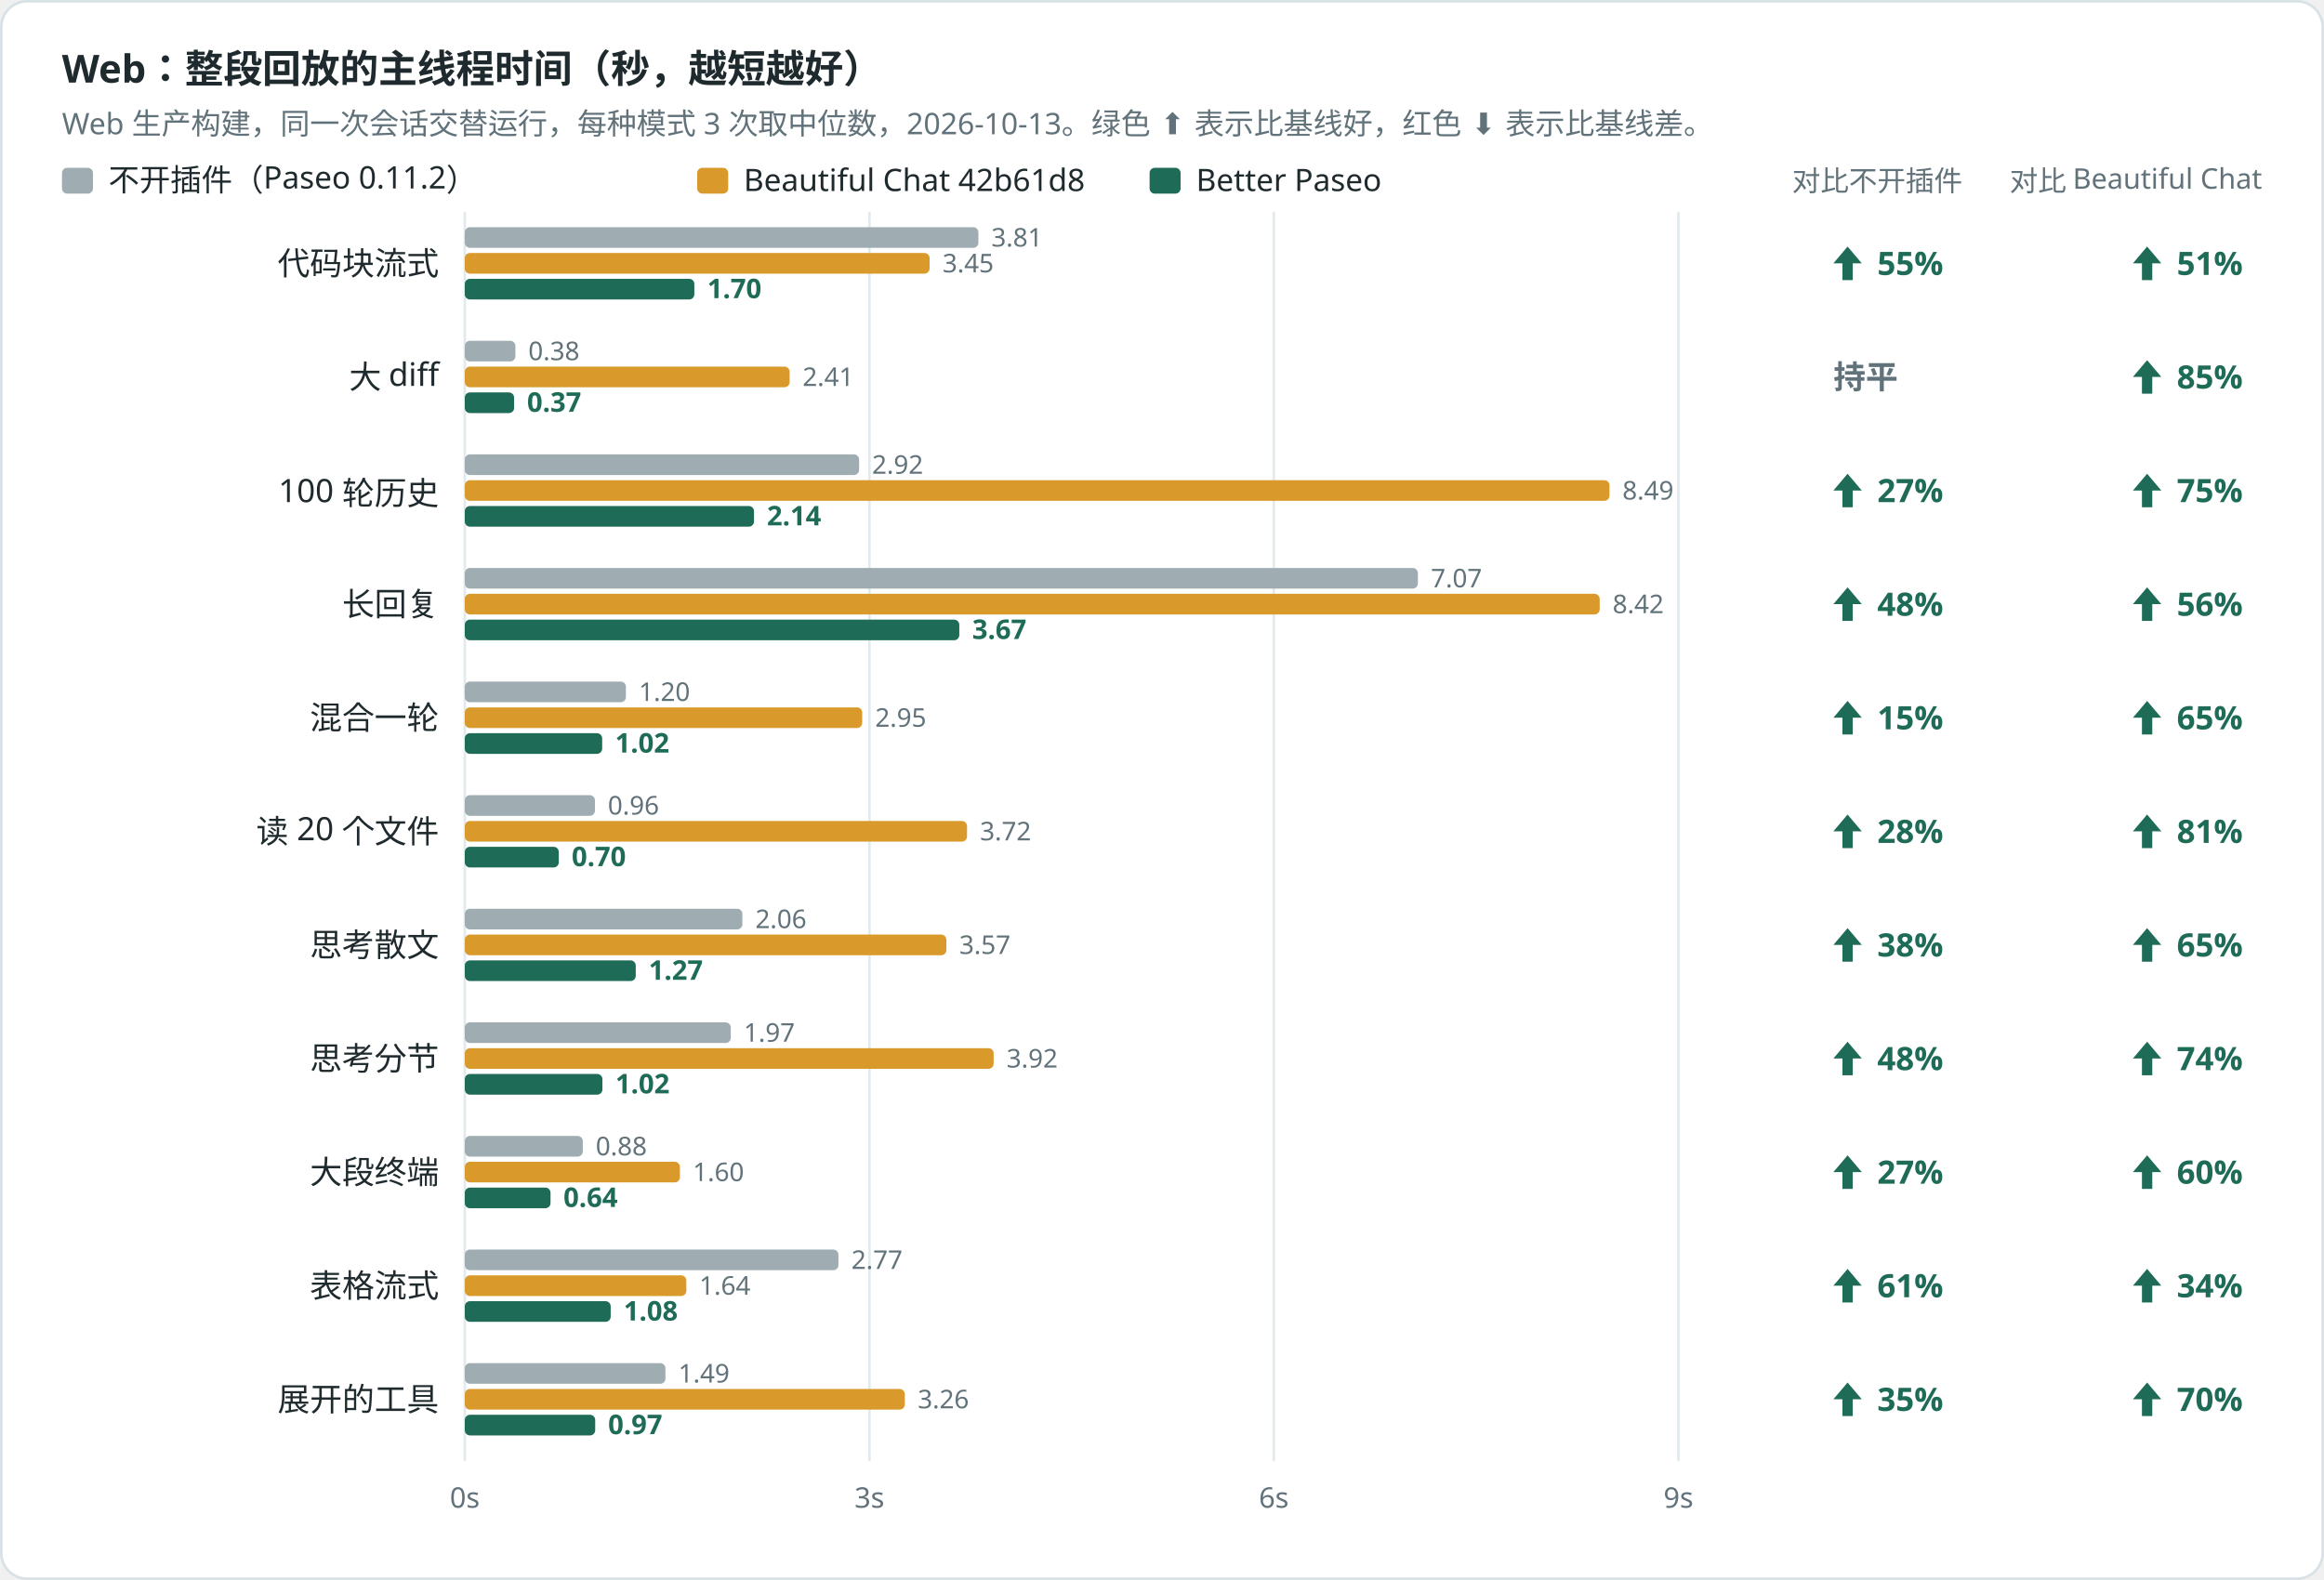
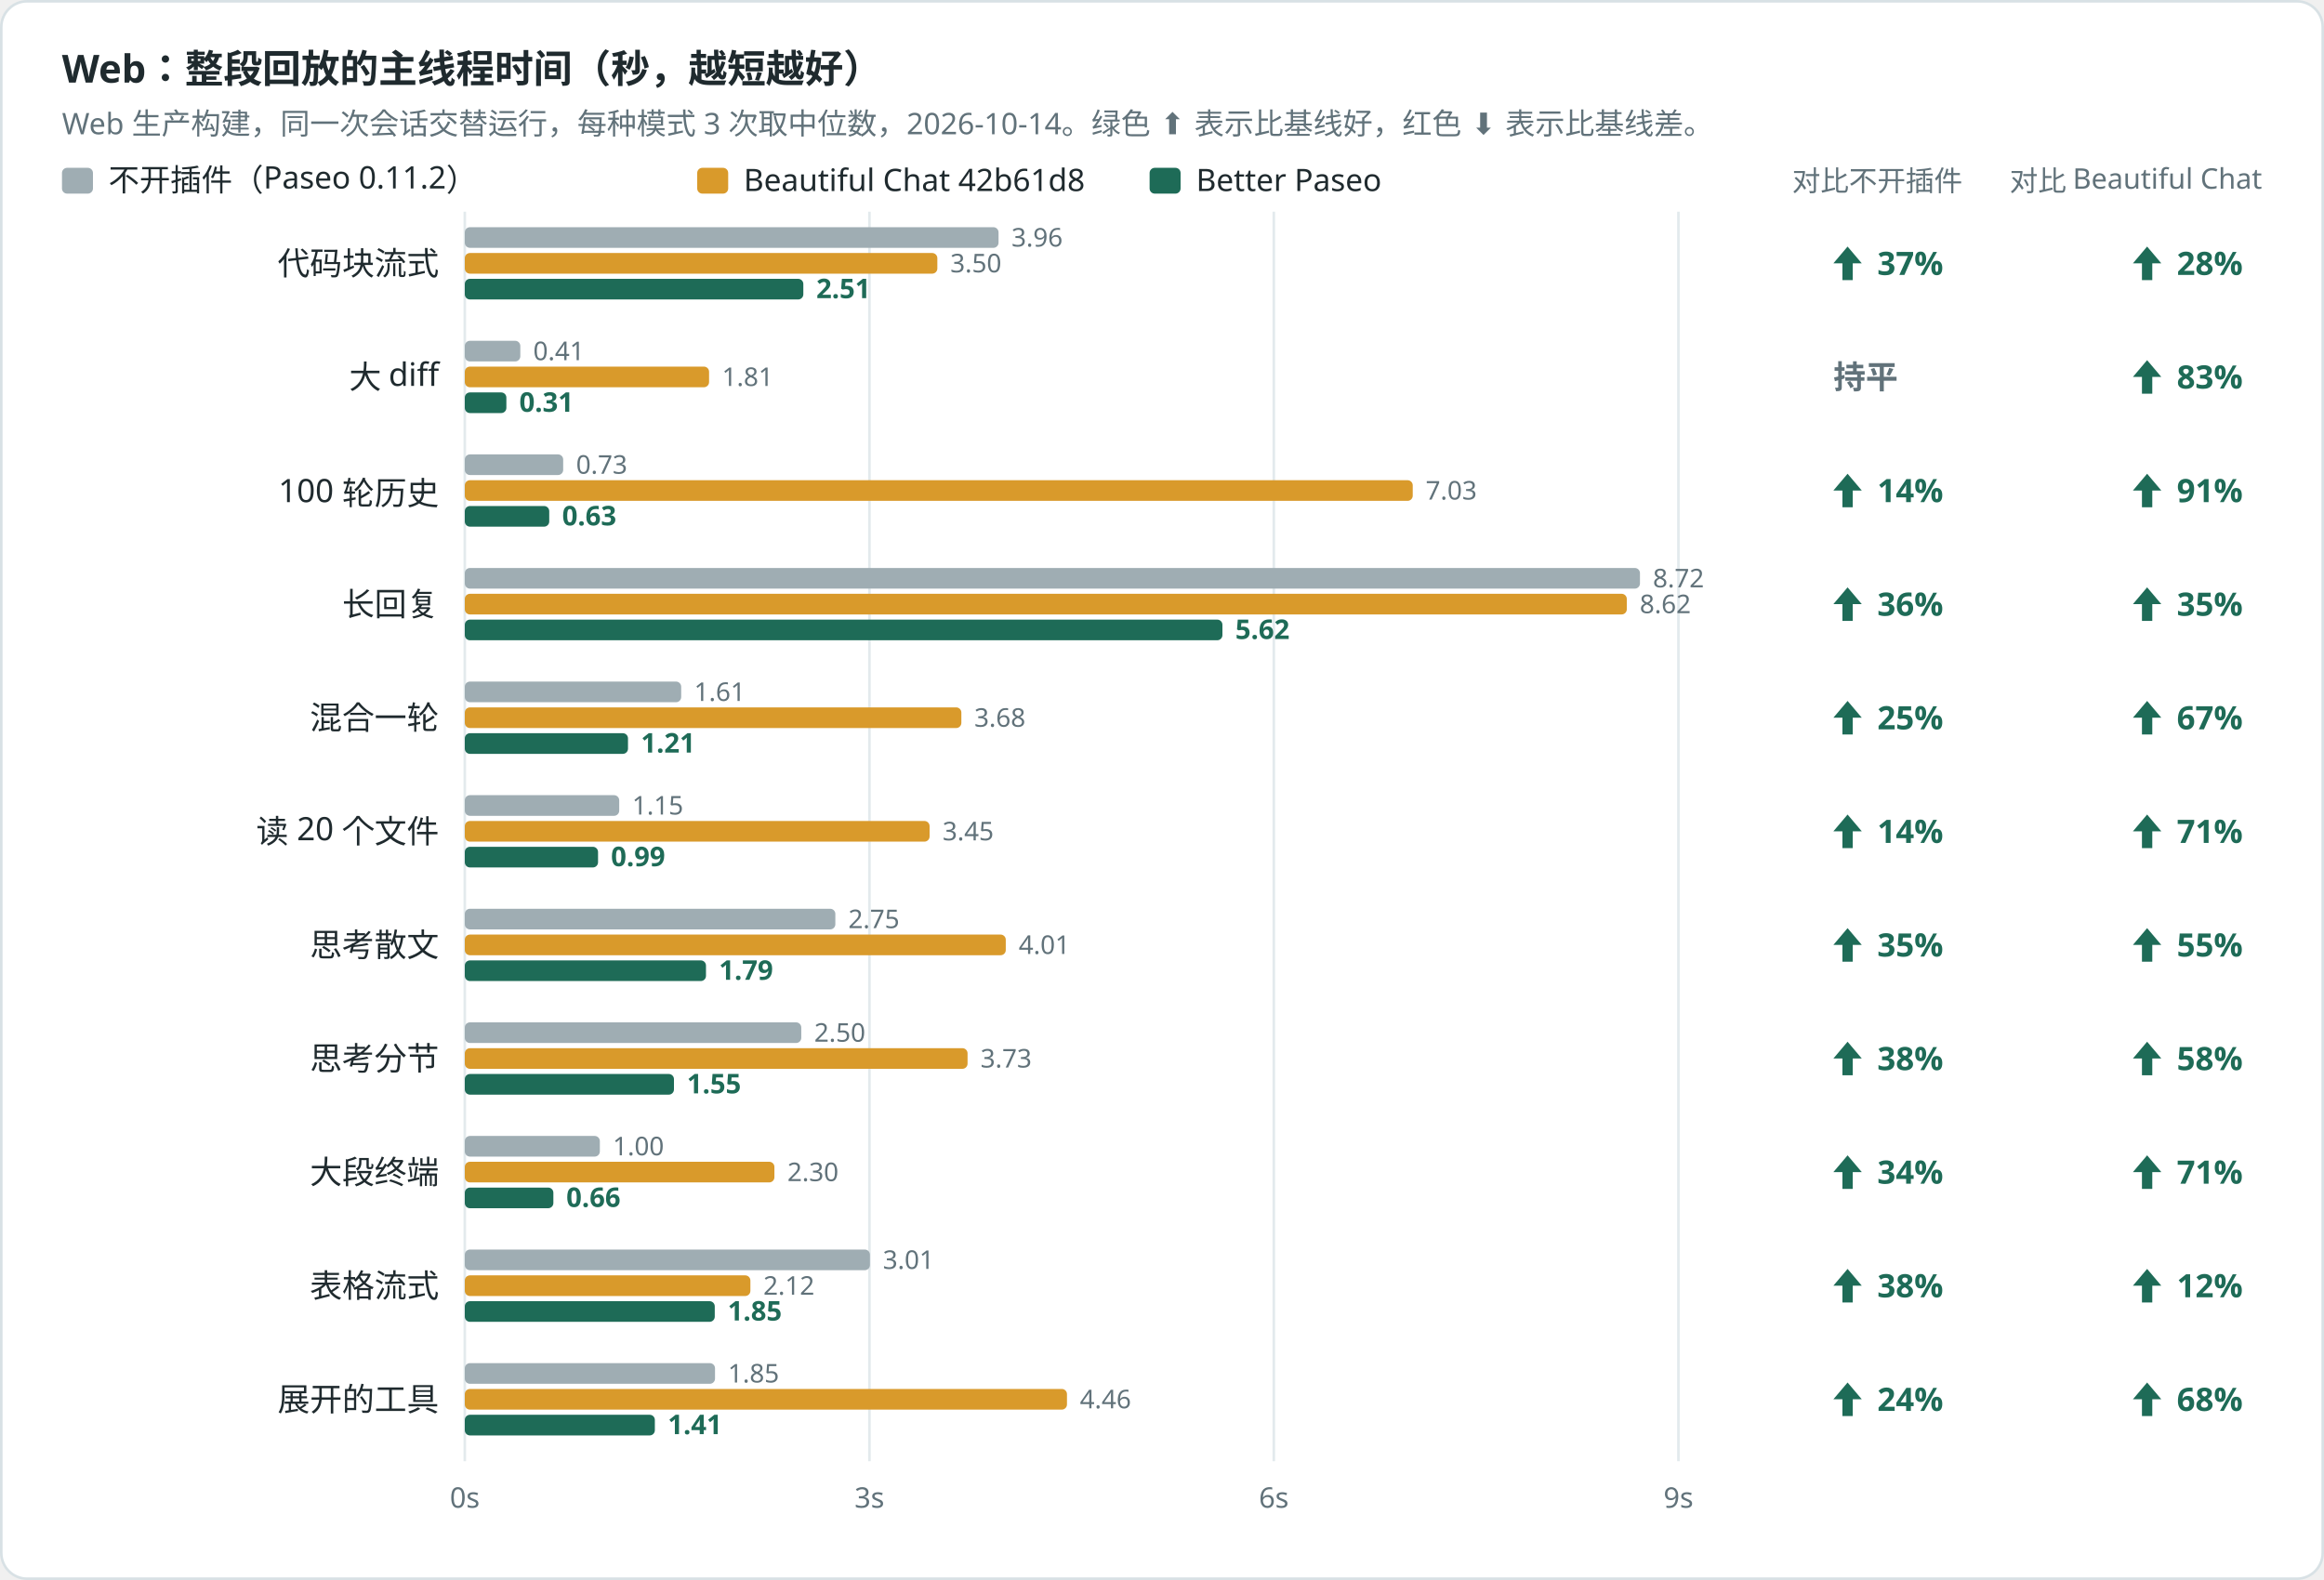
<svg xmlns="http://www.w3.org/2000/svg" viewBox="0 0 900 612" width="900" height="612" role="img">
  <rect x="0.5" y="0.5" width="899" height="611" rx="10" fill="#ffffff" stroke="#d8e1e5" />
  <text x="24.0" y="32.0" text-anchor="start" fill="#1f2a2e" font-size="15" font-weight="600" font-family="'PingFang SC', 'Hiragino Sans GB', 'Microsoft YaHei', 'Noto Sans SC', sans-serif">Web：整段回放的主线程时间（秒，越短越好）</text>
-   <text x="24.0" y="52.0" text-anchor="start" fill="#61727a" font-size="11.5" font-weight="400" font-family="'PingFang SC', 'Hiragino Sans GB', 'Microsoft YaHei', 'Noto Sans SC', sans-serif">Web 生产构建，同一次会话交替运行，每种模式 3 次取中位数，2026-10-13。绿色 ⬆ 表示比基线好，红色 ⬇ 表示比基线差。</text>
+   <text x="24.0" y="52.0" text-anchor="start" fill="#61727a" font-size="11.5" font-weight="400" font-family="'PingFang SC', 'Hiragino Sans GB', 'Microsoft YaHei', 'Noto Sans SC', sans-serif">Web 生产构建，同一次会话交替运行，每种模式 3 次取中位数，2026-10-14。绿色 ⬆ 表示比基线好，红色 ⬇ 表示比基线差。</text>
  <rect x="24.0" y="65.0" width="12.0" height="10" rx="2" fill="#9fadb3" />
  <text x="42.0" y="74.0" text-anchor="start" fill="#1f2a2e" font-size="12" font-weight="400" font-family="'PingFang SC', 'Hiragino Sans GB', 'Microsoft YaHei', 'Noto Sans SC', sans-serif">不开插件（Paseo 0.11.2）</text>
  <rect x="270.0" y="65.0" width="12.0" height="10" rx="2" fill="#d99a2b" />
  <text x="288.0" y="74.0" text-anchor="start" fill="#1f2a2e" font-size="12" font-weight="400" font-family="'PingFang SC', 'Hiragino Sans GB', 'Microsoft YaHei', 'Noto Sans SC', sans-serif">Beautiful Chat 42b61d8</text>
  <rect x="445.2" y="65.0" width="12.0" height="10" rx="2" fill="#1e6b57" />
  <text x="463.2" y="74.0" text-anchor="start" fill="#1f2a2e" font-size="12" font-weight="400" font-family="'PingFang SC', 'Hiragino Sans GB', 'Microsoft YaHei', 'Noto Sans SC', sans-serif">Better Paseo</text>
  <text x="760.0" y="74.0" text-anchor="end" fill="#61727a" font-size="11" font-weight="400" font-family="'PingFang SC', 'Hiragino Sans GB', 'Microsoft YaHei', 'Noto Sans SC', sans-serif">对比不开插件</text>
  <text x="876.0" y="74.0" text-anchor="end" fill="#61727a" font-size="11" font-weight="400" font-family="'PingFang SC', 'Hiragino Sans GB', 'Microsoft YaHei', 'Noto Sans SC', sans-serif">对比 Beautiful Chat</text>
  <line x1="180.0" y1="82" x2="180.0" y2="566" stroke="#e3eaed" stroke-width="1" />
  <text x="180.0" y="584.0" text-anchor="middle" fill="#61727a" font-size="11" font-weight="400" font-family="'PingFang SC', 'Hiragino Sans GB', 'Microsoft YaHei', 'Noto Sans SC', sans-serif">0s</text>
  <line x1="336.7" y1="82" x2="336.7" y2="566" stroke="#e3eaed" stroke-width="1" />
  <text x="336.7" y="584.0" text-anchor="middle" fill="#61727a" font-size="11" font-weight="400" font-family="'PingFang SC', 'Hiragino Sans GB', 'Microsoft YaHei', 'Noto Sans SC', sans-serif">3s</text>
  <line x1="493.3" y1="82" x2="493.3" y2="566" stroke="#e3eaed" stroke-width="1" />
  <text x="493.3" y="584.0" text-anchor="middle" fill="#61727a" font-size="11" font-weight="400" font-family="'PingFang SC', 'Hiragino Sans GB', 'Microsoft YaHei', 'Noto Sans SC', sans-serif">6s</text>
  <line x1="650.0" y1="82" x2="650.0" y2="566" stroke="#e3eaed" stroke-width="1" />
  <text x="650.0" y="584.0" text-anchor="middle" fill="#61727a" font-size="11" font-weight="400" font-family="'PingFang SC', 'Hiragino Sans GB', 'Microsoft YaHei', 'Noto Sans SC', sans-serif">9s</text>
  <text x="170.0" y="106.5" text-anchor="end" fill="#1f2a2e" font-size="12.5" font-weight="400" font-family="'PingFang SC', 'Hiragino Sans GB', 'Microsoft YaHei', 'Noto Sans SC', sans-serif">代码块流式</text>
-   <rect x="180.0" y="88.0" width="198.9" height="8" rx="2" fill="#9fadb3" />
-   <text x="383.9" y="95.5" text-anchor="start" fill="#61727a" font-size="10" font-weight="400" font-family="'PingFang SC', 'Hiragino Sans GB', 'Microsoft YaHei', 'Noto Sans SC', sans-serif">3.81</text>
-   <rect x="180.0" y="98.0" width="180.0" height="8" rx="2" fill="#d99a2b" />
-   <text x="365.0" y="105.5" text-anchor="start" fill="#61727a" font-size="10" font-weight="400" font-family="'PingFang SC', 'Hiragino Sans GB', 'Microsoft YaHei', 'Noto Sans SC', sans-serif">3.45</text>
-   <rect x="180.0" y="108.0" width="88.9" height="8" rx="2" fill="#1e6b57" />
-   <text x="273.9" y="115.5" text-anchor="start" fill="#1e6b57" font-size="10.5" font-weight="600" font-family="'PingFang SC', 'Hiragino Sans GB', 'Microsoft YaHei', 'Noto Sans SC', sans-serif">1.70</text>
+   <rect x="180.0" y="88.0" width="206.7" height="8" rx="2" fill="#9fadb3" />
+   <text x="391.7" y="95.5" text-anchor="start" fill="#61727a" font-size="10" font-weight="400" font-family="'PingFang SC', 'Hiragino Sans GB', 'Microsoft YaHei', 'Noto Sans SC', sans-serif">3.96</text>
+   <rect x="180.0" y="98.0" width="183.0" height="8" rx="2" fill="#d99a2b" />
+   <text x="368.0" y="105.5" text-anchor="start" fill="#61727a" font-size="10" font-weight="400" font-family="'PingFang SC', 'Hiragino Sans GB', 'Microsoft YaHei', 'Noto Sans SC', sans-serif">3.50</text>
+   <rect x="180.0" y="108.0" width="131.1" height="8" rx="2" fill="#1e6b57" />
+   <text x="316.1" y="115.5" text-anchor="start" fill="#1e6b57" font-size="10.5" font-weight="600" font-family="'PingFang SC', 'Hiragino Sans GB', 'Microsoft YaHei', 'Noto Sans SC', sans-serif">2.51</text>
  <path fill="#1e6b57" d="M715.5,95.5 L721.0,102.0 L717.5,102.0 L717.5,108.5 L713.5,108.5 L713.5,102.0 L710.0,102.0 Z" />
-   <text x="727.0" y="106.5" text-anchor="start" fill="#1e6b57" font-size="12.5" font-weight="600" font-family="'PingFang SC', 'Hiragino Sans GB', 'Microsoft YaHei', 'Noto Sans SC', sans-serif">55%</text>
+   <text x="727.0" y="106.5" text-anchor="start" fill="#1e6b57" font-size="12.5" font-weight="600" font-family="'PingFang SC', 'Hiragino Sans GB', 'Microsoft YaHei', 'Noto Sans SC', sans-serif">37%</text>
  <path fill="#1e6b57" d="M831.5,95.5 L837.0,102.0 L833.5,102.0 L833.5,108.5 L829.5,108.5 L829.5,102.0 L826.0,102.0 Z" />
-   <text x="843.0" y="106.5" text-anchor="start" fill="#1e6b57" font-size="12.5" font-weight="600" font-family="'PingFang SC', 'Hiragino Sans GB', 'Microsoft YaHei', 'Noto Sans SC', sans-serif">51%</text>
+   <text x="843.0" y="106.5" text-anchor="start" fill="#1e6b57" font-size="12.5" font-weight="600" font-family="'PingFang SC', 'Hiragino Sans GB', 'Microsoft YaHei', 'Noto Sans SC', sans-serif">28%</text>
  <text x="170.0" y="150.5" text-anchor="end" fill="#1f2a2e" font-size="12.5" font-weight="400" font-family="'PingFang SC', 'Hiragino Sans GB', 'Microsoft YaHei', 'Noto Sans SC', sans-serif">大 diff</text>
-   <rect x="180.0" y="132.0" width="19.6" height="8" rx="2" fill="#9fadb3" />
-   <text x="204.6" y="139.5" text-anchor="start" fill="#61727a" font-size="10" font-weight="400" font-family="'PingFang SC', 'Hiragino Sans GB', 'Microsoft YaHei', 'Noto Sans SC', sans-serif">0.38</text>
-   <rect x="180.0" y="142.0" width="125.8" height="8" rx="2" fill="#d99a2b" />
-   <text x="310.8" y="149.5" text-anchor="start" fill="#61727a" font-size="10" font-weight="400" font-family="'PingFang SC', 'Hiragino Sans GB', 'Microsoft YaHei', 'Noto Sans SC', sans-serif">2.41</text>
-   <rect x="180.0" y="152.0" width="19.1" height="8" rx="2" fill="#1e6b57" />
-   <text x="204.1" y="159.5" text-anchor="start" fill="#1e6b57" font-size="10.5" font-weight="600" font-family="'PingFang SC', 'Hiragino Sans GB', 'Microsoft YaHei', 'Noto Sans SC', sans-serif">0.37</text>
+   <rect x="180.0" y="132.0" width="21.5" height="8" rx="2" fill="#9fadb3" />
+   <text x="206.5" y="139.5" text-anchor="start" fill="#61727a" font-size="10" font-weight="400" font-family="'PingFang SC', 'Hiragino Sans GB', 'Microsoft YaHei', 'Noto Sans SC', sans-serif">0.41</text>
+   <rect x="180.0" y="142.0" width="94.6" height="8" rx="2" fill="#d99a2b" />
+   <text x="279.6" y="149.5" text-anchor="start" fill="#61727a" font-size="10" font-weight="400" font-family="'PingFang SC', 'Hiragino Sans GB', 'Microsoft YaHei', 'Noto Sans SC', sans-serif">1.81</text>
+   <rect x="180.0" y="152.0" width="16.1" height="8" rx="2" fill="#1e6b57" />
+   <text x="201.1" y="159.5" text-anchor="start" fill="#1e6b57" font-size="10.5" font-weight="600" font-family="'PingFang SC', 'Hiragino Sans GB', 'Microsoft YaHei', 'Noto Sans SC', sans-serif">0.31</text>
  <text x="710.0" y="150.5" text-anchor="start" fill="#61727a" font-size="12.5" font-weight="600" font-family="'PingFang SC', 'Hiragino Sans GB', 'Microsoft YaHei', 'Noto Sans SC', sans-serif">持平</text>
  <path fill="#1e6b57" d="M831.5,139.5 L837.0,146.0 L833.5,146.0 L833.5,152.5 L829.5,152.5 L829.5,146.0 L826.0,146.0 Z" />
-   <text x="843.0" y="150.5" text-anchor="start" fill="#1e6b57" font-size="12.5" font-weight="600" font-family="'PingFang SC', 'Hiragino Sans GB', 'Microsoft YaHei', 'Noto Sans SC', sans-serif">85%</text>
+   <text x="843.0" y="150.5" text-anchor="start" fill="#1e6b57" font-size="12.5" font-weight="600" font-family="'PingFang SC', 'Hiragino Sans GB', 'Microsoft YaHei', 'Noto Sans SC', sans-serif">83%</text>
  <text x="170.0" y="194.5" text-anchor="end" fill="#1f2a2e" font-size="12.5" font-weight="400" font-family="'PingFang SC', 'Hiragino Sans GB', 'Microsoft YaHei', 'Noto Sans SC', sans-serif">100 轮历史</text>
-   <rect x="180.0" y="176.0" width="152.7" height="8" rx="2" fill="#9fadb3" />
-   <text x="337.7" y="183.5" text-anchor="start" fill="#61727a" font-size="10" font-weight="400" font-family="'PingFang SC', 'Hiragino Sans GB', 'Microsoft YaHei', 'Noto Sans SC', sans-serif">2.92</text>
-   <rect x="180.0" y="186.0" width="443.3" height="8" rx="2" fill="#d99a2b" />
-   <text x="628.3" y="193.5" text-anchor="start" fill="#61727a" font-size="10" font-weight="400" font-family="'PingFang SC', 'Hiragino Sans GB', 'Microsoft YaHei', 'Noto Sans SC', sans-serif">8.49</text>
-   <rect x="180.0" y="196.0" width="112.0" height="8" rx="2" fill="#1e6b57" />
-   <text x="297.0" y="203.5" text-anchor="start" fill="#1e6b57" font-size="10.5" font-weight="600" font-family="'PingFang SC', 'Hiragino Sans GB', 'Microsoft YaHei', 'Noto Sans SC', sans-serif">2.14</text>
+   <rect x="180.0" y="176.0" width="38.1" height="8" rx="2" fill="#9fadb3" />
+   <text x="223.1" y="183.5" text-anchor="start" fill="#61727a" font-size="10" font-weight="400" font-family="'PingFang SC', 'Hiragino Sans GB', 'Microsoft YaHei', 'Noto Sans SC', sans-serif">0.73</text>
+   <rect x="180.0" y="186.0" width="367.1" height="8" rx="2" fill="#d99a2b" />
+   <text x="552.1" y="193.5" text-anchor="start" fill="#61727a" font-size="10" font-weight="400" font-family="'PingFang SC', 'Hiragino Sans GB', 'Microsoft YaHei', 'Noto Sans SC', sans-serif">7.03</text>
+   <rect x="180.0" y="196.0" width="32.7" height="8" rx="2" fill="#1e6b57" />
+   <text x="217.7" y="203.5" text-anchor="start" fill="#1e6b57" font-size="10.5" font-weight="600" font-family="'PingFang SC', 'Hiragino Sans GB', 'Microsoft YaHei', 'Noto Sans SC', sans-serif">0.63</text>
  <path fill="#1e6b57" d="M715.5,183.5 L721.0,190.0 L717.5,190.0 L717.5,196.5 L713.5,196.5 L713.5,190.0 L710.0,190.0 Z" />
-   <text x="727.0" y="194.5" text-anchor="start" fill="#1e6b57" font-size="12.5" font-weight="600" font-family="'PingFang SC', 'Hiragino Sans GB', 'Microsoft YaHei', 'Noto Sans SC', sans-serif">27%</text>
+   <text x="727.0" y="194.5" text-anchor="start" fill="#1e6b57" font-size="12.5" font-weight="600" font-family="'PingFang SC', 'Hiragino Sans GB', 'Microsoft YaHei', 'Noto Sans SC', sans-serif">14%</text>
  <path fill="#1e6b57" d="M831.5,183.5 L837.0,190.0 L833.5,190.0 L833.5,196.5 L829.5,196.5 L829.5,190.0 L826.0,190.0 Z" />
-   <text x="843.0" y="194.5" text-anchor="start" fill="#1e6b57" font-size="12.5" font-weight="600" font-family="'PingFang SC', 'Hiragino Sans GB', 'Microsoft YaHei', 'Noto Sans SC', sans-serif">75%</text>
+   <text x="843.0" y="194.5" text-anchor="start" fill="#1e6b57" font-size="12.5" font-weight="600" font-family="'PingFang SC', 'Hiragino Sans GB', 'Microsoft YaHei', 'Noto Sans SC', sans-serif">91%</text>
  <text x="170.0" y="238.5" text-anchor="end" fill="#1f2a2e" font-size="12.5" font-weight="400" font-family="'PingFang SC', 'Hiragino Sans GB', 'Microsoft YaHei', 'Noto Sans SC', sans-serif">长回复</text>
-   <rect x="180.0" y="220.0" width="369.1" height="8" rx="2" fill="#9fadb3" />
-   <text x="554.1" y="227.5" text-anchor="start" fill="#61727a" font-size="10" font-weight="400" font-family="'PingFang SC', 'Hiragino Sans GB', 'Microsoft YaHei', 'Noto Sans SC', sans-serif">7.07</text>
-   <rect x="180.0" y="230.0" width="439.5" height="8" rx="2" fill="#d99a2b" />
-   <text x="624.5" y="237.5" text-anchor="start" fill="#61727a" font-size="10" font-weight="400" font-family="'PingFang SC', 'Hiragino Sans GB', 'Microsoft YaHei', 'Noto Sans SC', sans-serif">8.42</text>
-   <rect x="180.0" y="240.0" width="191.5" height="8" rx="2" fill="#1e6b57" />
-   <text x="376.5" y="247.5" text-anchor="start" fill="#1e6b57" font-size="10.5" font-weight="600" font-family="'PingFang SC', 'Hiragino Sans GB', 'Microsoft YaHei', 'Noto Sans SC', sans-serif">3.67</text>
+   <rect x="180.0" y="220.0" width="455.1" height="8" rx="2" fill="#9fadb3" />
+   <text x="640.1" y="227.5" text-anchor="start" fill="#61727a" font-size="10" font-weight="400" font-family="'PingFang SC', 'Hiragino Sans GB', 'Microsoft YaHei', 'Noto Sans SC', sans-serif">8.72</text>
+   <rect x="180.0" y="230.0" width="450.0" height="8" rx="2" fill="#d99a2b" />
+   <text x="635.0" y="237.5" text-anchor="start" fill="#61727a" font-size="10" font-weight="400" font-family="'PingFang SC', 'Hiragino Sans GB', 'Microsoft YaHei', 'Noto Sans SC', sans-serif">8.62</text>
+   <rect x="180.0" y="240.0" width="293.4" height="8" rx="2" fill="#1e6b57" />
+   <text x="478.4" y="247.5" text-anchor="start" fill="#1e6b57" font-size="10.5" font-weight="600" font-family="'PingFang SC', 'Hiragino Sans GB', 'Microsoft YaHei', 'Noto Sans SC', sans-serif">5.62</text>
  <path fill="#1e6b57" d="M715.5,227.5 L721.0,234.0 L717.5,234.0 L717.5,240.5 L713.5,240.5 L713.5,234.0 L710.0,234.0 Z" />
-   <text x="727.0" y="238.5" text-anchor="start" fill="#1e6b57" font-size="12.5" font-weight="600" font-family="'PingFang SC', 'Hiragino Sans GB', 'Microsoft YaHei', 'Noto Sans SC', sans-serif">48%</text>
+   <text x="727.0" y="238.5" text-anchor="start" fill="#1e6b57" font-size="12.5" font-weight="600" font-family="'PingFang SC', 'Hiragino Sans GB', 'Microsoft YaHei', 'Noto Sans SC', sans-serif">36%</text>
  <path fill="#1e6b57" d="M831.5,227.5 L837.0,234.0 L833.5,234.0 L833.5,240.5 L829.5,240.5 L829.5,234.0 L826.0,234.0 Z" />
-   <text x="843.0" y="238.5" text-anchor="start" fill="#1e6b57" font-size="12.5" font-weight="600" font-family="'PingFang SC', 'Hiragino Sans GB', 'Microsoft YaHei', 'Noto Sans SC', sans-serif">56%</text>
+   <text x="843.0" y="238.5" text-anchor="start" fill="#1e6b57" font-size="12.5" font-weight="600" font-family="'PingFang SC', 'Hiragino Sans GB', 'Microsoft YaHei', 'Noto Sans SC', sans-serif">35%</text>
  <text x="170.0" y="282.5" text-anchor="end" fill="#1f2a2e" font-size="12.5" font-weight="400" font-family="'PingFang SC', 'Hiragino Sans GB', 'Microsoft YaHei', 'Noto Sans SC', sans-serif">混合一轮</text>
-   <rect x="180.0" y="264.0" width="62.4" height="8" rx="2" fill="#9fadb3" />
-   <text x="247.4" y="271.5" text-anchor="start" fill="#61727a" font-size="10" font-weight="400" font-family="'PingFang SC', 'Hiragino Sans GB', 'Microsoft YaHei', 'Noto Sans SC', sans-serif">1.20</text>
-   <rect x="180.0" y="274.0" width="153.9" height="8" rx="2" fill="#d99a2b" />
-   <text x="338.9" y="281.5" text-anchor="start" fill="#61727a" font-size="10" font-weight="400" font-family="'PingFang SC', 'Hiragino Sans GB', 'Microsoft YaHei', 'Noto Sans SC', sans-serif">2.95</text>
-   <rect x="180.0" y="284.0" width="53.2" height="8" rx="2" fill="#1e6b57" />
-   <text x="238.2" y="291.5" text-anchor="start" fill="#1e6b57" font-size="10.5" font-weight="600" font-family="'PingFang SC', 'Hiragino Sans GB', 'Microsoft YaHei', 'Noto Sans SC', sans-serif">1.02</text>
+   <rect x="180.0" y="264.0" width="83.8" height="8" rx="2" fill="#9fadb3" />
+   <text x="268.8" y="271.5" text-anchor="start" fill="#61727a" font-size="10" font-weight="400" font-family="'PingFang SC', 'Hiragino Sans GB', 'Microsoft YaHei', 'Noto Sans SC', sans-serif">1.61</text>
+   <rect x="180.0" y="274.0" width="192.3" height="8" rx="2" fill="#d99a2b" />
+   <text x="377.3" y="281.5" text-anchor="start" fill="#61727a" font-size="10" font-weight="400" font-family="'PingFang SC', 'Hiragino Sans GB', 'Microsoft YaHei', 'Noto Sans SC', sans-serif">3.68</text>
+   <rect x="180.0" y="284.0" width="63.2" height="8" rx="2" fill="#1e6b57" />
+   <text x="248.2" y="291.5" text-anchor="start" fill="#1e6b57" font-size="10.5" font-weight="600" font-family="'PingFang SC', 'Hiragino Sans GB', 'Microsoft YaHei', 'Noto Sans SC', sans-serif">1.21</text>
  <path fill="#1e6b57" d="M715.5,271.5 L721.0,278.0 L717.5,278.0 L717.5,284.5 L713.5,284.5 L713.5,278.0 L710.0,278.0 Z" />
-   <text x="727.0" y="282.5" text-anchor="start" fill="#1e6b57" font-size="12.5" font-weight="600" font-family="'PingFang SC', 'Hiragino Sans GB', 'Microsoft YaHei', 'Noto Sans SC', sans-serif">15%</text>
+   <text x="727.0" y="282.5" text-anchor="start" fill="#1e6b57" font-size="12.5" font-weight="600" font-family="'PingFang SC', 'Hiragino Sans GB', 'Microsoft YaHei', 'Noto Sans SC', sans-serif">25%</text>
  <path fill="#1e6b57" d="M831.5,271.5 L837.0,278.0 L833.5,278.0 L833.5,284.5 L829.5,284.5 L829.5,278.0 L826.0,278.0 Z" />
-   <text x="843.0" y="282.5" text-anchor="start" fill="#1e6b57" font-size="12.5" font-weight="600" font-family="'PingFang SC', 'Hiragino Sans GB', 'Microsoft YaHei', 'Noto Sans SC', sans-serif">65%</text>
+   <text x="843.0" y="282.5" text-anchor="start" fill="#1e6b57" font-size="12.5" font-weight="600" font-family="'PingFang SC', 'Hiragino Sans GB', 'Microsoft YaHei', 'Noto Sans SC', sans-serif">67%</text>
  <text x="170.0" y="326.5" text-anchor="end" fill="#1f2a2e" font-size="12.5" font-weight="400" font-family="'PingFang SC', 'Hiragino Sans GB', 'Microsoft YaHei', 'Noto Sans SC', sans-serif">读 20 个文件</text>
-   <rect x="180.0" y="308.0" width="50.4" height="8" rx="2" fill="#9fadb3" />
-   <text x="235.4" y="315.5" text-anchor="start" fill="#61727a" font-size="10" font-weight="400" font-family="'PingFang SC', 'Hiragino Sans GB', 'Microsoft YaHei', 'Noto Sans SC', sans-serif">0.96</text>
-   <rect x="180.0" y="318.0" width="194.5" height="8" rx="2" fill="#d99a2b" />
-   <text x="379.5" y="325.5" text-anchor="start" fill="#61727a" font-size="10" font-weight="400" font-family="'PingFang SC', 'Hiragino Sans GB', 'Microsoft YaHei', 'Noto Sans SC', sans-serif">3.72</text>
-   <rect x="180.0" y="328.0" width="36.4" height="8" rx="2" fill="#1e6b57" />
-   <text x="221.4" y="335.5" text-anchor="start" fill="#1e6b57" font-size="10.5" font-weight="600" font-family="'PingFang SC', 'Hiragino Sans GB', 'Microsoft YaHei', 'Noto Sans SC', sans-serif">0.70</text>
+   <rect x="180.0" y="308.0" width="59.8" height="8" rx="2" fill="#9fadb3" />
+   <text x="244.8" y="315.5" text-anchor="start" fill="#61727a" font-size="10" font-weight="400" font-family="'PingFang SC', 'Hiragino Sans GB', 'Microsoft YaHei', 'Noto Sans SC', sans-serif">1.15</text>
+   <rect x="180.0" y="318.0" width="180.0" height="8" rx="2" fill="#d99a2b" />
+   <text x="365.0" y="325.5" text-anchor="start" fill="#61727a" font-size="10" font-weight="400" font-family="'PingFang SC', 'Hiragino Sans GB', 'Microsoft YaHei', 'Noto Sans SC', sans-serif">3.45</text>
+   <rect x="180.0" y="328.0" width="51.6" height="8" rx="2" fill="#1e6b57" />
+   <text x="236.6" y="335.5" text-anchor="start" fill="#1e6b57" font-size="10.5" font-weight="600" font-family="'PingFang SC', 'Hiragino Sans GB', 'Microsoft YaHei', 'Noto Sans SC', sans-serif">0.99</text>
  <path fill="#1e6b57" d="M715.5,315.5 L721.0,322.0 L717.5,322.0 L717.5,328.5 L713.5,328.5 L713.5,322.0 L710.0,322.0 Z" />
-   <text x="727.0" y="326.5" text-anchor="start" fill="#1e6b57" font-size="12.5" font-weight="600" font-family="'PingFang SC', 'Hiragino Sans GB', 'Microsoft YaHei', 'Noto Sans SC', sans-serif">28%</text>
+   <text x="727.0" y="326.5" text-anchor="start" fill="#1e6b57" font-size="12.5" font-weight="600" font-family="'PingFang SC', 'Hiragino Sans GB', 'Microsoft YaHei', 'Noto Sans SC', sans-serif">14%</text>
  <path fill="#1e6b57" d="M831.5,315.5 L837.0,322.0 L833.5,322.0 L833.5,328.5 L829.5,328.5 L829.5,322.0 L826.0,322.0 Z" />
-   <text x="843.0" y="326.5" text-anchor="start" fill="#1e6b57" font-size="12.5" font-weight="600" font-family="'PingFang SC', 'Hiragino Sans GB', 'Microsoft YaHei', 'Noto Sans SC', sans-serif">81%</text>
+   <text x="843.0" y="326.5" text-anchor="start" fill="#1e6b57" font-size="12.5" font-weight="600" font-family="'PingFang SC', 'Hiragino Sans GB', 'Microsoft YaHei', 'Noto Sans SC', sans-serif">71%</text>
  <text x="170.0" y="370.5" text-anchor="end" fill="#1f2a2e" font-size="12.5" font-weight="400" font-family="'PingFang SC', 'Hiragino Sans GB', 'Microsoft YaHei', 'Noto Sans SC', sans-serif">思考散文</text>
-   <rect x="180.0" y="352.0" width="107.5" height="8" rx="2" fill="#9fadb3" />
-   <text x="292.5" y="359.5" text-anchor="start" fill="#61727a" font-size="10" font-weight="400" font-family="'PingFang SC', 'Hiragino Sans GB', 'Microsoft YaHei', 'Noto Sans SC', sans-serif">2.06</text>
-   <rect x="180.0" y="362.0" width="186.5" height="8" rx="2" fill="#d99a2b" />
-   <text x="371.5" y="369.5" text-anchor="start" fill="#61727a" font-size="10" font-weight="400" font-family="'PingFang SC', 'Hiragino Sans GB', 'Microsoft YaHei', 'Noto Sans SC', sans-serif">3.57</text>
-   <rect x="180.0" y="372.0" width="66.2" height="8" rx="2" fill="#1e6b57" />
-   <text x="251.2" y="379.5" text-anchor="start" fill="#1e6b57" font-size="10.5" font-weight="600" font-family="'PingFang SC', 'Hiragino Sans GB', 'Microsoft YaHei', 'Noto Sans SC', sans-serif">1.27</text>
+   <rect x="180.0" y="352.0" width="143.5" height="8" rx="2" fill="#9fadb3" />
+   <text x="328.5" y="359.5" text-anchor="start" fill="#61727a" font-size="10" font-weight="400" font-family="'PingFang SC', 'Hiragino Sans GB', 'Microsoft YaHei', 'Noto Sans SC', sans-serif">2.75</text>
+   <rect x="180.0" y="362.0" width="209.5" height="8" rx="2" fill="#d99a2b" />
+   <text x="394.5" y="369.5" text-anchor="start" fill="#61727a" font-size="10" font-weight="400" font-family="'PingFang SC', 'Hiragino Sans GB', 'Microsoft YaHei', 'Noto Sans SC', sans-serif">4.01</text>
+   <rect x="180.0" y="372.0" width="93.4" height="8" rx="2" fill="#1e6b57" />
+   <text x="278.4" y="379.5" text-anchor="start" fill="#1e6b57" font-size="10.5" font-weight="600" font-family="'PingFang SC', 'Hiragino Sans GB', 'Microsoft YaHei', 'Noto Sans SC', sans-serif">1.79</text>
  <path fill="#1e6b57" d="M715.5,359.5 L721.0,366.0 L717.5,366.0 L717.5,372.5 L713.5,372.5 L713.5,366.0 L710.0,366.0 Z" />
-   <text x="727.0" y="370.5" text-anchor="start" fill="#1e6b57" font-size="12.5" font-weight="600" font-family="'PingFang SC', 'Hiragino Sans GB', 'Microsoft YaHei', 'Noto Sans SC', sans-serif">38%</text>
+   <text x="727.0" y="370.5" text-anchor="start" fill="#1e6b57" font-size="12.5" font-weight="600" font-family="'PingFang SC', 'Hiragino Sans GB', 'Microsoft YaHei', 'Noto Sans SC', sans-serif">35%</text>
  <path fill="#1e6b57" d="M831.5,359.5 L837.0,366.0 L833.5,366.0 L833.5,372.5 L829.5,372.5 L829.5,366.0 L826.0,366.0 Z" />
-   <text x="843.0" y="370.5" text-anchor="start" fill="#1e6b57" font-size="12.5" font-weight="600" font-family="'PingFang SC', 'Hiragino Sans GB', 'Microsoft YaHei', 'Noto Sans SC', sans-serif">65%</text>
+   <text x="843.0" y="370.5" text-anchor="start" fill="#1e6b57" font-size="12.5" font-weight="600" font-family="'PingFang SC', 'Hiragino Sans GB', 'Microsoft YaHei', 'Noto Sans SC', sans-serif">55%</text>
  <text x="170.0" y="414.5" text-anchor="end" fill="#1f2a2e" font-size="12.5" font-weight="400" font-family="'PingFang SC', 'Hiragino Sans GB', 'Microsoft YaHei', 'Noto Sans SC', sans-serif">思考分节</text>
-   <rect x="180.0" y="396.0" width="103.0" height="8" rx="2" fill="#9fadb3" />
-   <text x="288.0" y="403.5" text-anchor="start" fill="#61727a" font-size="10" font-weight="400" font-family="'PingFang SC', 'Hiragino Sans GB', 'Microsoft YaHei', 'Noto Sans SC', sans-serif">1.97</text>
-   <rect x="180.0" y="406.0" width="204.8" height="8" rx="2" fill="#d99a2b" />
-   <text x="389.8" y="413.5" text-anchor="start" fill="#61727a" font-size="10" font-weight="400" font-family="'PingFang SC', 'Hiragino Sans GB', 'Microsoft YaHei', 'Noto Sans SC', sans-serif">3.92</text>
-   <rect x="180.0" y="416.0" width="53.3" height="8" rx="2" fill="#1e6b57" />
-   <text x="238.3" y="423.5" text-anchor="start" fill="#1e6b57" font-size="10.5" font-weight="600" font-family="'PingFang SC', 'Hiragino Sans GB', 'Microsoft YaHei', 'Noto Sans SC', sans-serif">1.02</text>
+   <rect x="180.0" y="396.0" width="130.3" height="8" rx="2" fill="#9fadb3" />
+   <text x="315.3" y="403.5" text-anchor="start" fill="#61727a" font-size="10" font-weight="400" font-family="'PingFang SC', 'Hiragino Sans GB', 'Microsoft YaHei', 'Noto Sans SC', sans-serif">2.50</text>
+   <rect x="180.0" y="406.0" width="194.7" height="8" rx="2" fill="#d99a2b" />
+   <text x="379.7" y="413.5" text-anchor="start" fill="#61727a" font-size="10" font-weight="400" font-family="'PingFang SC', 'Hiragino Sans GB', 'Microsoft YaHei', 'Noto Sans SC', sans-serif">3.73</text>
+   <rect x="180.0" y="416.0" width="81.0" height="8" rx="2" fill="#1e6b57" />
+   <text x="266.0" y="423.5" text-anchor="start" fill="#1e6b57" font-size="10.5" font-weight="600" font-family="'PingFang SC', 'Hiragino Sans GB', 'Microsoft YaHei', 'Noto Sans SC', sans-serif">1.55</text>
  <path fill="#1e6b57" d="M715.5,403.5 L721.0,410.0 L717.5,410.0 L717.5,416.5 L713.5,416.5 L713.5,410.0 L710.0,410.0 Z" />
-   <text x="727.0" y="414.5" text-anchor="start" fill="#1e6b57" font-size="12.5" font-weight="600" font-family="'PingFang SC', 'Hiragino Sans GB', 'Microsoft YaHei', 'Noto Sans SC', sans-serif">48%</text>
+   <text x="727.0" y="414.5" text-anchor="start" fill="#1e6b57" font-size="12.5" font-weight="600" font-family="'PingFang SC', 'Hiragino Sans GB', 'Microsoft YaHei', 'Noto Sans SC', sans-serif">38%</text>
  <path fill="#1e6b57" d="M831.5,403.5 L837.0,410.0 L833.5,410.0 L833.5,416.5 L829.5,416.5 L829.5,410.0 L826.0,410.0 Z" />
-   <text x="843.0" y="414.5" text-anchor="start" fill="#1e6b57" font-size="12.5" font-weight="600" font-family="'PingFang SC', 'Hiragino Sans GB', 'Microsoft YaHei', 'Noto Sans SC', sans-serif">74%</text>
+   <text x="843.0" y="414.5" text-anchor="start" fill="#1e6b57" font-size="12.5" font-weight="600" font-family="'PingFang SC', 'Hiragino Sans GB', 'Microsoft YaHei', 'Noto Sans SC', sans-serif">58%</text>
  <text x="170.0" y="458.5" text-anchor="end" fill="#1f2a2e" font-size="12.5" font-weight="400" font-family="'PingFang SC', 'Hiragino Sans GB', 'Microsoft YaHei', 'Noto Sans SC', sans-serif">大段终端</text>
-   <rect x="180.0" y="440.0" width="45.7" height="8" rx="2" fill="#9fadb3" />
-   <text x="230.7" y="447.5" text-anchor="start" fill="#61727a" font-size="10" font-weight="400" font-family="'PingFang SC', 'Hiragino Sans GB', 'Microsoft YaHei', 'Noto Sans SC', sans-serif">0.88</text>
-   <rect x="180.0" y="450.0" width="83.3" height="8" rx="2" fill="#d99a2b" />
-   <text x="268.3" y="457.5" text-anchor="start" fill="#61727a" font-size="10" font-weight="400" font-family="'PingFang SC', 'Hiragino Sans GB', 'Microsoft YaHei', 'Noto Sans SC', sans-serif">1.60</text>
-   <rect x="180.0" y="460.0" width="33.2" height="8" rx="2" fill="#1e6b57" />
-   <text x="218.2" y="467.5" text-anchor="start" fill="#1e6b57" font-size="10.5" font-weight="600" font-family="'PingFang SC', 'Hiragino Sans GB', 'Microsoft YaHei', 'Noto Sans SC', sans-serif">0.64</text>
+   <rect x="180.0" y="440.0" width="52.3" height="8" rx="2" fill="#9fadb3" />
+   <text x="237.3" y="447.5" text-anchor="start" fill="#61727a" font-size="10" font-weight="400" font-family="'PingFang SC', 'Hiragino Sans GB', 'Microsoft YaHei', 'Noto Sans SC', sans-serif">1.00</text>
+   <rect x="180.0" y="450.0" width="119.9" height="8" rx="2" fill="#d99a2b" />
+   <text x="304.9" y="457.5" text-anchor="start" fill="#61727a" font-size="10" font-weight="400" font-family="'PingFang SC', 'Hiragino Sans GB', 'Microsoft YaHei', 'Noto Sans SC', sans-serif">2.30</text>
+   <rect x="180.0" y="460.0" width="34.3" height="8" rx="2" fill="#1e6b57" />
+   <text x="219.3" y="467.5" text-anchor="start" fill="#1e6b57" font-size="10.5" font-weight="600" font-family="'PingFang SC', 'Hiragino Sans GB', 'Microsoft YaHei', 'Noto Sans SC', sans-serif">0.66</text>
  <path fill="#1e6b57" d="M715.5,447.5 L721.0,454.0 L717.5,454.0 L717.5,460.5 L713.5,460.5 L713.5,454.0 L710.0,454.0 Z" />
-   <text x="727.0" y="458.5" text-anchor="start" fill="#1e6b57" font-size="12.5" font-weight="600" font-family="'PingFang SC', 'Hiragino Sans GB', 'Microsoft YaHei', 'Noto Sans SC', sans-serif">27%</text>
+   <text x="727.0" y="458.5" text-anchor="start" fill="#1e6b57" font-size="12.5" font-weight="600" font-family="'PingFang SC', 'Hiragino Sans GB', 'Microsoft YaHei', 'Noto Sans SC', sans-serif">34%</text>
  <path fill="#1e6b57" d="M831.5,447.5 L837.0,454.0 L833.5,454.0 L833.5,460.5 L829.5,460.5 L829.5,454.0 L826.0,454.0 Z" />
-   <text x="843.0" y="458.5" text-anchor="start" fill="#1e6b57" font-size="12.5" font-weight="600" font-family="'PingFang SC', 'Hiragino Sans GB', 'Microsoft YaHei', 'Noto Sans SC', sans-serif">60%</text>
+   <text x="843.0" y="458.5" text-anchor="start" fill="#1e6b57" font-size="12.5" font-weight="600" font-family="'PingFang SC', 'Hiragino Sans GB', 'Microsoft YaHei', 'Noto Sans SC', sans-serif">71%</text>
  <text x="170.0" y="502.5" text-anchor="end" fill="#1f2a2e" font-size="12.5" font-weight="400" font-family="'PingFang SC', 'Hiragino Sans GB', 'Microsoft YaHei', 'Noto Sans SC', sans-serif">表格流式</text>
-   <rect x="180.0" y="484.0" width="144.7" height="8" rx="2" fill="#9fadb3" />
-   <text x="329.7" y="491.5" text-anchor="start" fill="#61727a" font-size="10" font-weight="400" font-family="'PingFang SC', 'Hiragino Sans GB', 'Microsoft YaHei', 'Noto Sans SC', sans-serif">2.77</text>
-   <rect x="180.0" y="494.0" width="85.8" height="8" rx="2" fill="#d99a2b" />
-   <text x="270.8" y="501.5" text-anchor="start" fill="#61727a" font-size="10" font-weight="400" font-family="'PingFang SC', 'Hiragino Sans GB', 'Microsoft YaHei', 'Noto Sans SC', sans-serif">1.64</text>
-   <rect x="180.0" y="504.0" width="56.5" height="8" rx="2" fill="#1e6b57" />
-   <text x="241.5" y="511.5" text-anchor="start" fill="#1e6b57" font-size="10.5" font-weight="600" font-family="'PingFang SC', 'Hiragino Sans GB', 'Microsoft YaHei', 'Noto Sans SC', sans-serif">1.08</text>
+   <rect x="180.0" y="484.0" width="156.9" height="8" rx="2" fill="#9fadb3" />
+   <text x="341.9" y="491.5" text-anchor="start" fill="#61727a" font-size="10" font-weight="400" font-family="'PingFang SC', 'Hiragino Sans GB', 'Microsoft YaHei', 'Noto Sans SC', sans-serif">3.01</text>
+   <rect x="180.0" y="494.0" width="110.6" height="8" rx="2" fill="#d99a2b" />
+   <text x="295.6" y="501.5" text-anchor="start" fill="#61727a" font-size="10" font-weight="400" font-family="'PingFang SC', 'Hiragino Sans GB', 'Microsoft YaHei', 'Noto Sans SC', sans-serif">2.12</text>
+   <rect x="180.0" y="504.0" width="96.8" height="8" rx="2" fill="#1e6b57" />
+   <text x="281.8" y="511.5" text-anchor="start" fill="#1e6b57" font-size="10.5" font-weight="600" font-family="'PingFang SC', 'Hiragino Sans GB', 'Microsoft YaHei', 'Noto Sans SC', sans-serif">1.85</text>
  <path fill="#1e6b57" d="M715.5,491.5 L721.0,498.0 L717.5,498.0 L717.5,504.5 L713.5,504.5 L713.5,498.0 L710.0,498.0 Z" />
-   <text x="727.0" y="502.5" text-anchor="start" fill="#1e6b57" font-size="12.5" font-weight="600" font-family="'PingFang SC', 'Hiragino Sans GB', 'Microsoft YaHei', 'Noto Sans SC', sans-serif">61%</text>
+   <text x="727.0" y="502.5" text-anchor="start" fill="#1e6b57" font-size="12.5" font-weight="600" font-family="'PingFang SC', 'Hiragino Sans GB', 'Microsoft YaHei', 'Noto Sans SC', sans-serif">38%</text>
  <path fill="#1e6b57" d="M831.5,491.5 L837.0,498.0 L833.5,498.0 L833.5,504.5 L829.5,504.5 L829.5,498.0 L826.0,498.0 Z" />
-   <text x="843.0" y="502.5" text-anchor="start" fill="#1e6b57" font-size="12.5" font-weight="600" font-family="'PingFang SC', 'Hiragino Sans GB', 'Microsoft YaHei', 'Noto Sans SC', sans-serif">34%</text>
+   <text x="843.0" y="502.5" text-anchor="start" fill="#1e6b57" font-size="12.5" font-weight="600" font-family="'PingFang SC', 'Hiragino Sans GB', 'Microsoft YaHei', 'Noto Sans SC', sans-serif">12%</text>
  <text x="170.0" y="546.5" text-anchor="end" fill="#1f2a2e" font-size="12.5" font-weight="400" font-family="'PingFang SC', 'Hiragino Sans GB', 'Microsoft YaHei', 'Noto Sans SC', sans-serif">展开的工具</text>
-   <rect x="180.0" y="528.0" width="77.7" height="8" rx="2" fill="#9fadb3" />
-   <text x="262.7" y="535.5" text-anchor="start" fill="#61727a" font-size="10" font-weight="400" font-family="'PingFang SC', 'Hiragino Sans GB', 'Microsoft YaHei', 'Noto Sans SC', sans-serif">1.49</text>
-   <rect x="180.0" y="538.0" width="170.4" height="8" rx="2" fill="#d99a2b" />
-   <text x="355.4" y="545.5" text-anchor="start" fill="#61727a" font-size="10" font-weight="400" font-family="'PingFang SC', 'Hiragino Sans GB', 'Microsoft YaHei', 'Noto Sans SC', sans-serif">3.26</text>
-   <rect x="180.0" y="548.0" width="50.5" height="8" rx="2" fill="#1e6b57" />
-   <text x="235.5" y="555.5" text-anchor="start" fill="#1e6b57" font-size="10.5" font-weight="600" font-family="'PingFang SC', 'Hiragino Sans GB', 'Microsoft YaHei', 'Noto Sans SC', sans-serif">0.97</text>
+   <rect x="180.0" y="528.0" width="96.9" height="8" rx="2" fill="#9fadb3" />
+   <text x="281.9" y="535.5" text-anchor="start" fill="#61727a" font-size="10" font-weight="400" font-family="'PingFang SC', 'Hiragino Sans GB', 'Microsoft YaHei', 'Noto Sans SC', sans-serif">1.85</text>
+   <rect x="180.0" y="538.0" width="233.2" height="8" rx="2" fill="#d99a2b" />
+   <text x="418.2" y="545.5" text-anchor="start" fill="#61727a" font-size="10" font-weight="400" font-family="'PingFang SC', 'Hiragino Sans GB', 'Microsoft YaHei', 'Noto Sans SC', sans-serif">4.46</text>
+   <rect x="180.0" y="548.0" width="73.6" height="8" rx="2" fill="#1e6b57" />
+   <text x="258.6" y="555.5" text-anchor="start" fill="#1e6b57" font-size="10.5" font-weight="600" font-family="'PingFang SC', 'Hiragino Sans GB', 'Microsoft YaHei', 'Noto Sans SC', sans-serif">1.41</text>
  <path fill="#1e6b57" d="M715.5,535.5 L721.0,542.0 L717.5,542.0 L717.5,548.5 L713.5,548.5 L713.5,542.0 L710.0,542.0 Z" />
-   <text x="727.0" y="546.5" text-anchor="start" fill="#1e6b57" font-size="12.5" font-weight="600" font-family="'PingFang SC', 'Hiragino Sans GB', 'Microsoft YaHei', 'Noto Sans SC', sans-serif">35%</text>
+   <text x="727.0" y="546.5" text-anchor="start" fill="#1e6b57" font-size="12.5" font-weight="600" font-family="'PingFang SC', 'Hiragino Sans GB', 'Microsoft YaHei', 'Noto Sans SC', sans-serif">24%</text>
  <path fill="#1e6b57" d="M831.5,535.5 L837.0,542.0 L833.5,542.0 L833.5,548.5 L829.5,548.5 L829.5,542.0 L826.0,542.0 Z" />
-   <text x="843.0" y="546.5" text-anchor="start" fill="#1e6b57" font-size="12.5" font-weight="600" font-family="'PingFang SC', 'Hiragino Sans GB', 'Microsoft YaHei', 'Noto Sans SC', sans-serif">70%</text>
+   <text x="843.0" y="546.5" text-anchor="start" fill="#1e6b57" font-size="12.5" font-weight="600" font-family="'PingFang SC', 'Hiragino Sans GB', 'Microsoft YaHei', 'Noto Sans SC', sans-serif">68%</text>
</svg>
